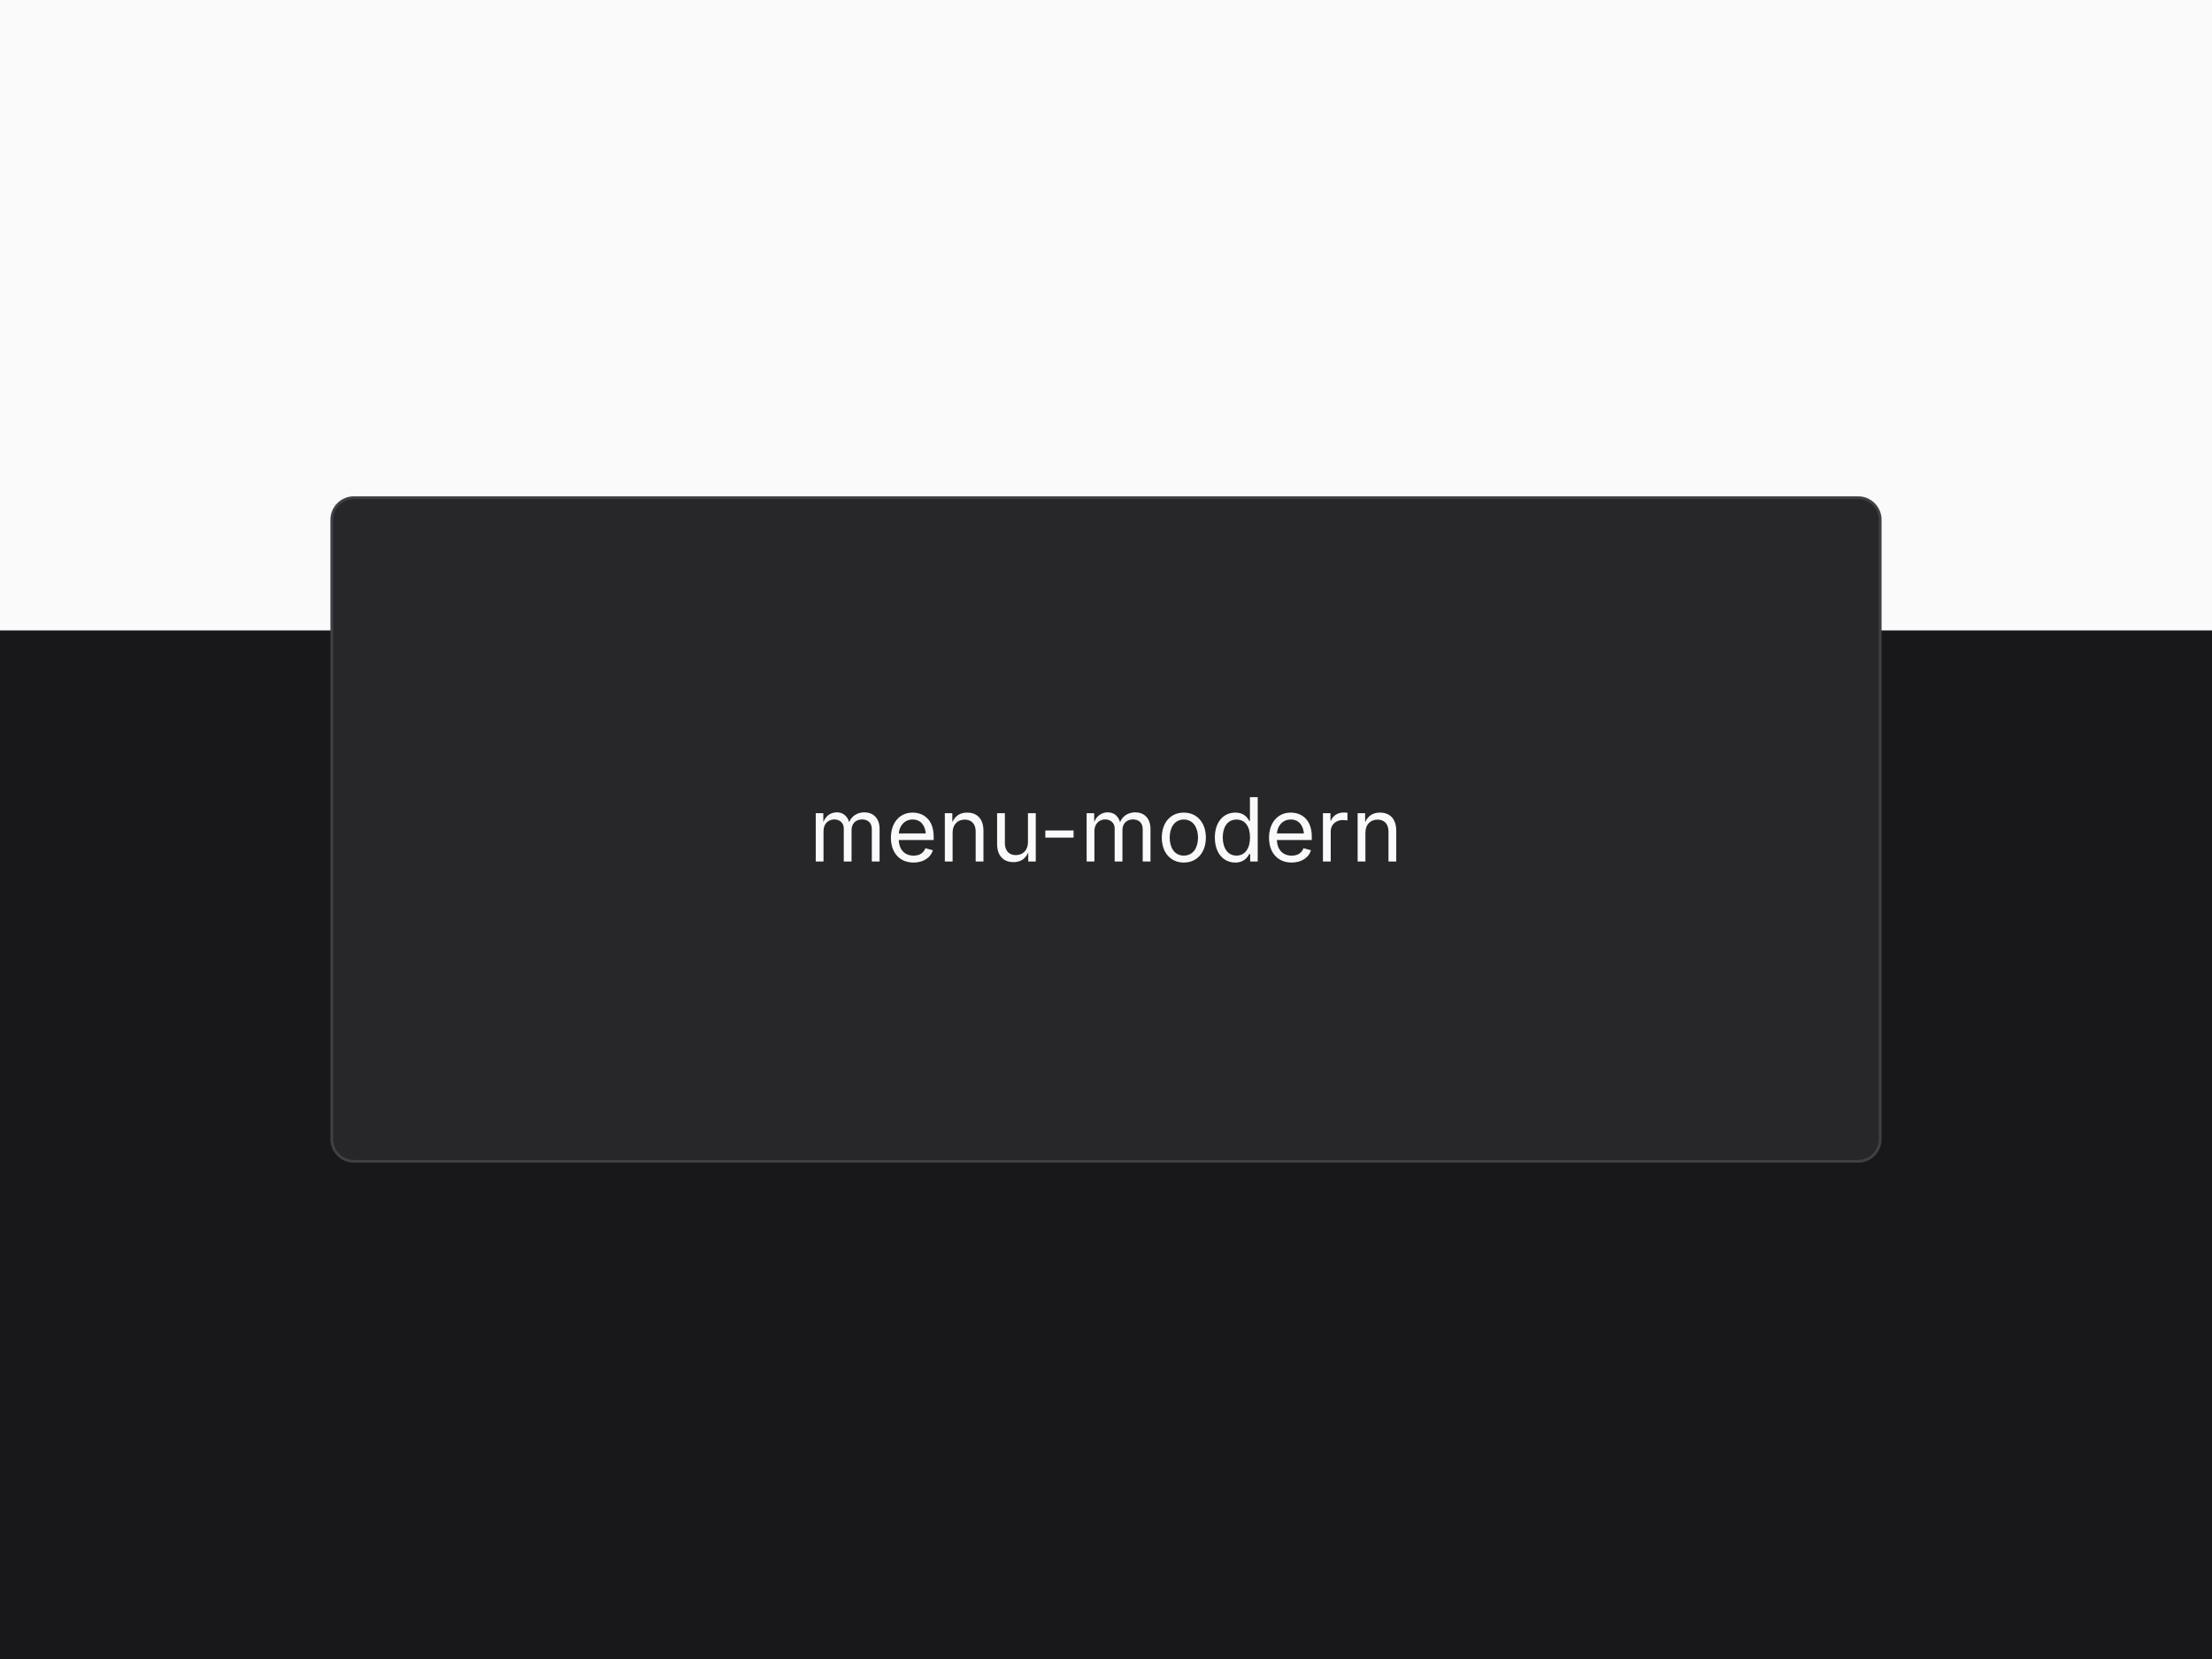
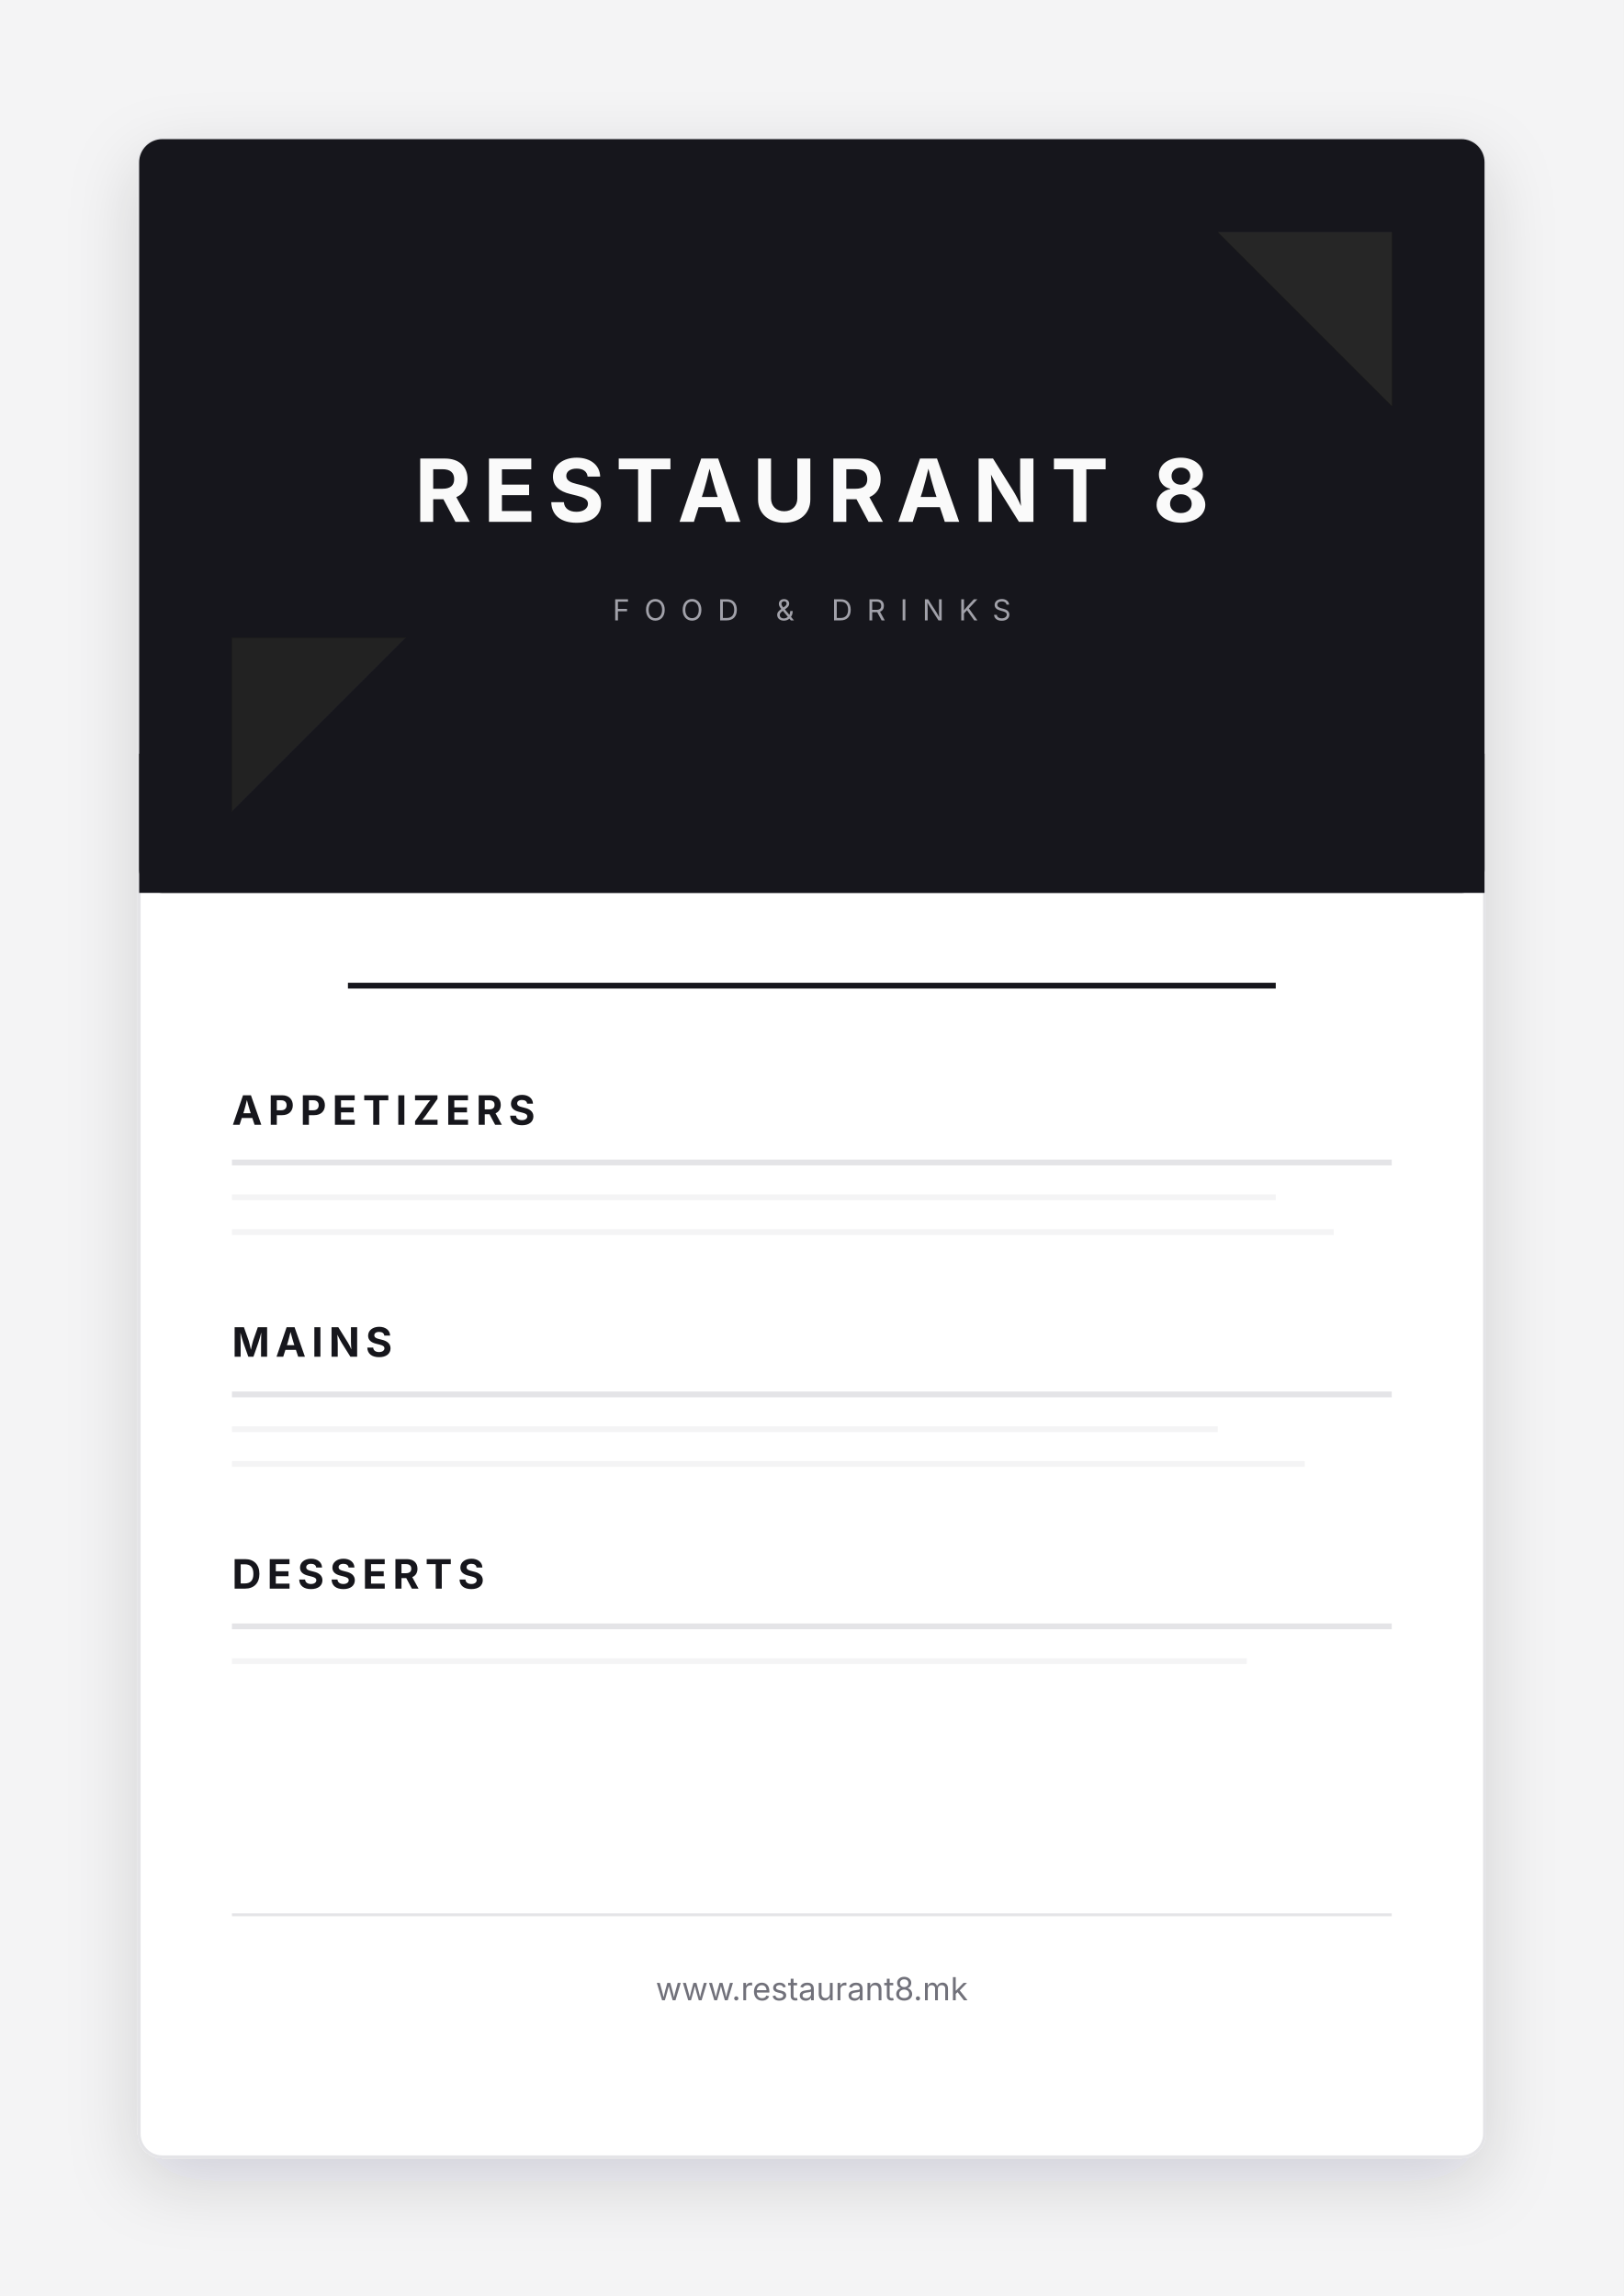
- <svg xmlns="http://www.w3.org/2000/svg" width="800" height="600" viewBox="0 0 800 600">
-   <rect width="100%" height="100%" fill="#18181b" />
-   <rect width="100%" height="228" fill="#fafafa" />
-   <g transform="translate(120,180)">
-     <rect width="560" height="240" rx="8" fill="#27272a" stroke="#3f3f46" />
-     <text x="280" y="120" text-anchor="middle" dominant-baseline="middle" fill="#fafafa" font-size="32" font-family="Inter, Arial, sans-serif">menu-modern</text>
+ <svg xmlns="http://www.w3.org/2000/svg" width="560" height="792" viewBox="0 0 560 792" fill="none">
+   <defs>
+     <filter id="shadow" x="-10%" y="-10%" width="120%" height="120%">
+       <feDropShadow dx="0" dy="8" stdDeviation="12" flood-color="#0f172a" flood-opacity="0.15" />
+     </filter>
+   </defs>
+   <rect width="560" height="792" fill="#f4f4f5" />
+   <g filter="url(#shadow)">
+     <rect x="48" y="48" width="464" height="696" rx="8" fill="#fff" stroke="#e4e4e7" />
+     <rect x="48" y="48" width="464" height="260" rx="8" fill="#18181b" />
+     <rect x="48" y="260" width="464" height="48" fill="#18181b" />
+     <polygon points="420,80 480,80 480,140" fill="#fff" opacity="0.06" />
+     <polygon points="80,220 140,220 80,280" fill="#fff" opacity="0.04" />
+     <text x="280" y="180" text-anchor="middle" fill="#fafafa" font-family="Inter, Arial, sans-serif" font-size="30" font-weight="700" letter-spacing="4">RESTAURANT 8</text>
+     <text x="280" y="214" text-anchor="middle" fill="#a1a1aa" font-family="Inter, Arial, sans-serif" font-size="10" letter-spacing="5">FOOD &amp; DRINKS</text>
+     <line x1="120" y1="340" x2="440" y2="340" stroke="#18181b" stroke-width="2" />
+     <text x="80" y="388" fill="#18181b" font-family="Inter, Arial, sans-serif" font-size="14" font-weight="700" letter-spacing="2">APPETIZERS</text>
+     <rect x="80" y="400" width="400" height="2" fill="#e4e4e7" />
+     <rect x="80" y="412" width="360" height="2" fill="#f4f4f5" />
+     <rect x="80" y="424" width="380" height="2" fill="#f4f4f5" />
+     <text x="80" y="468" fill="#18181b" font-family="Inter, Arial, sans-serif" font-size="14" font-weight="700" letter-spacing="2">MAINS</text>
+     <rect x="80" y="480" width="400" height="2" fill="#e4e4e7" />
+     <rect x="80" y="492" width="340" height="2" fill="#f4f4f5" />
+     <rect x="80" y="504" width="370" height="2" fill="#f4f4f5" />
+     <text x="80" y="548" fill="#18181b" font-family="Inter, Arial, sans-serif" font-size="14" font-weight="700" letter-spacing="2">DESSERTS</text>
+     <rect x="80" y="560" width="400" height="2" fill="#e4e4e7" />
+     <rect x="80" y="572" width="350" height="2" fill="#f4f4f5" />
+     <rect x="80" y="660" width="400" height="1" fill="#e4e4e7" />
+     <text x="280" y="690" text-anchor="middle" fill="#71717a" font-family="Inter, Arial, sans-serif" font-size="11">www.restaurant8.mk</text>
  </g>
</svg>
